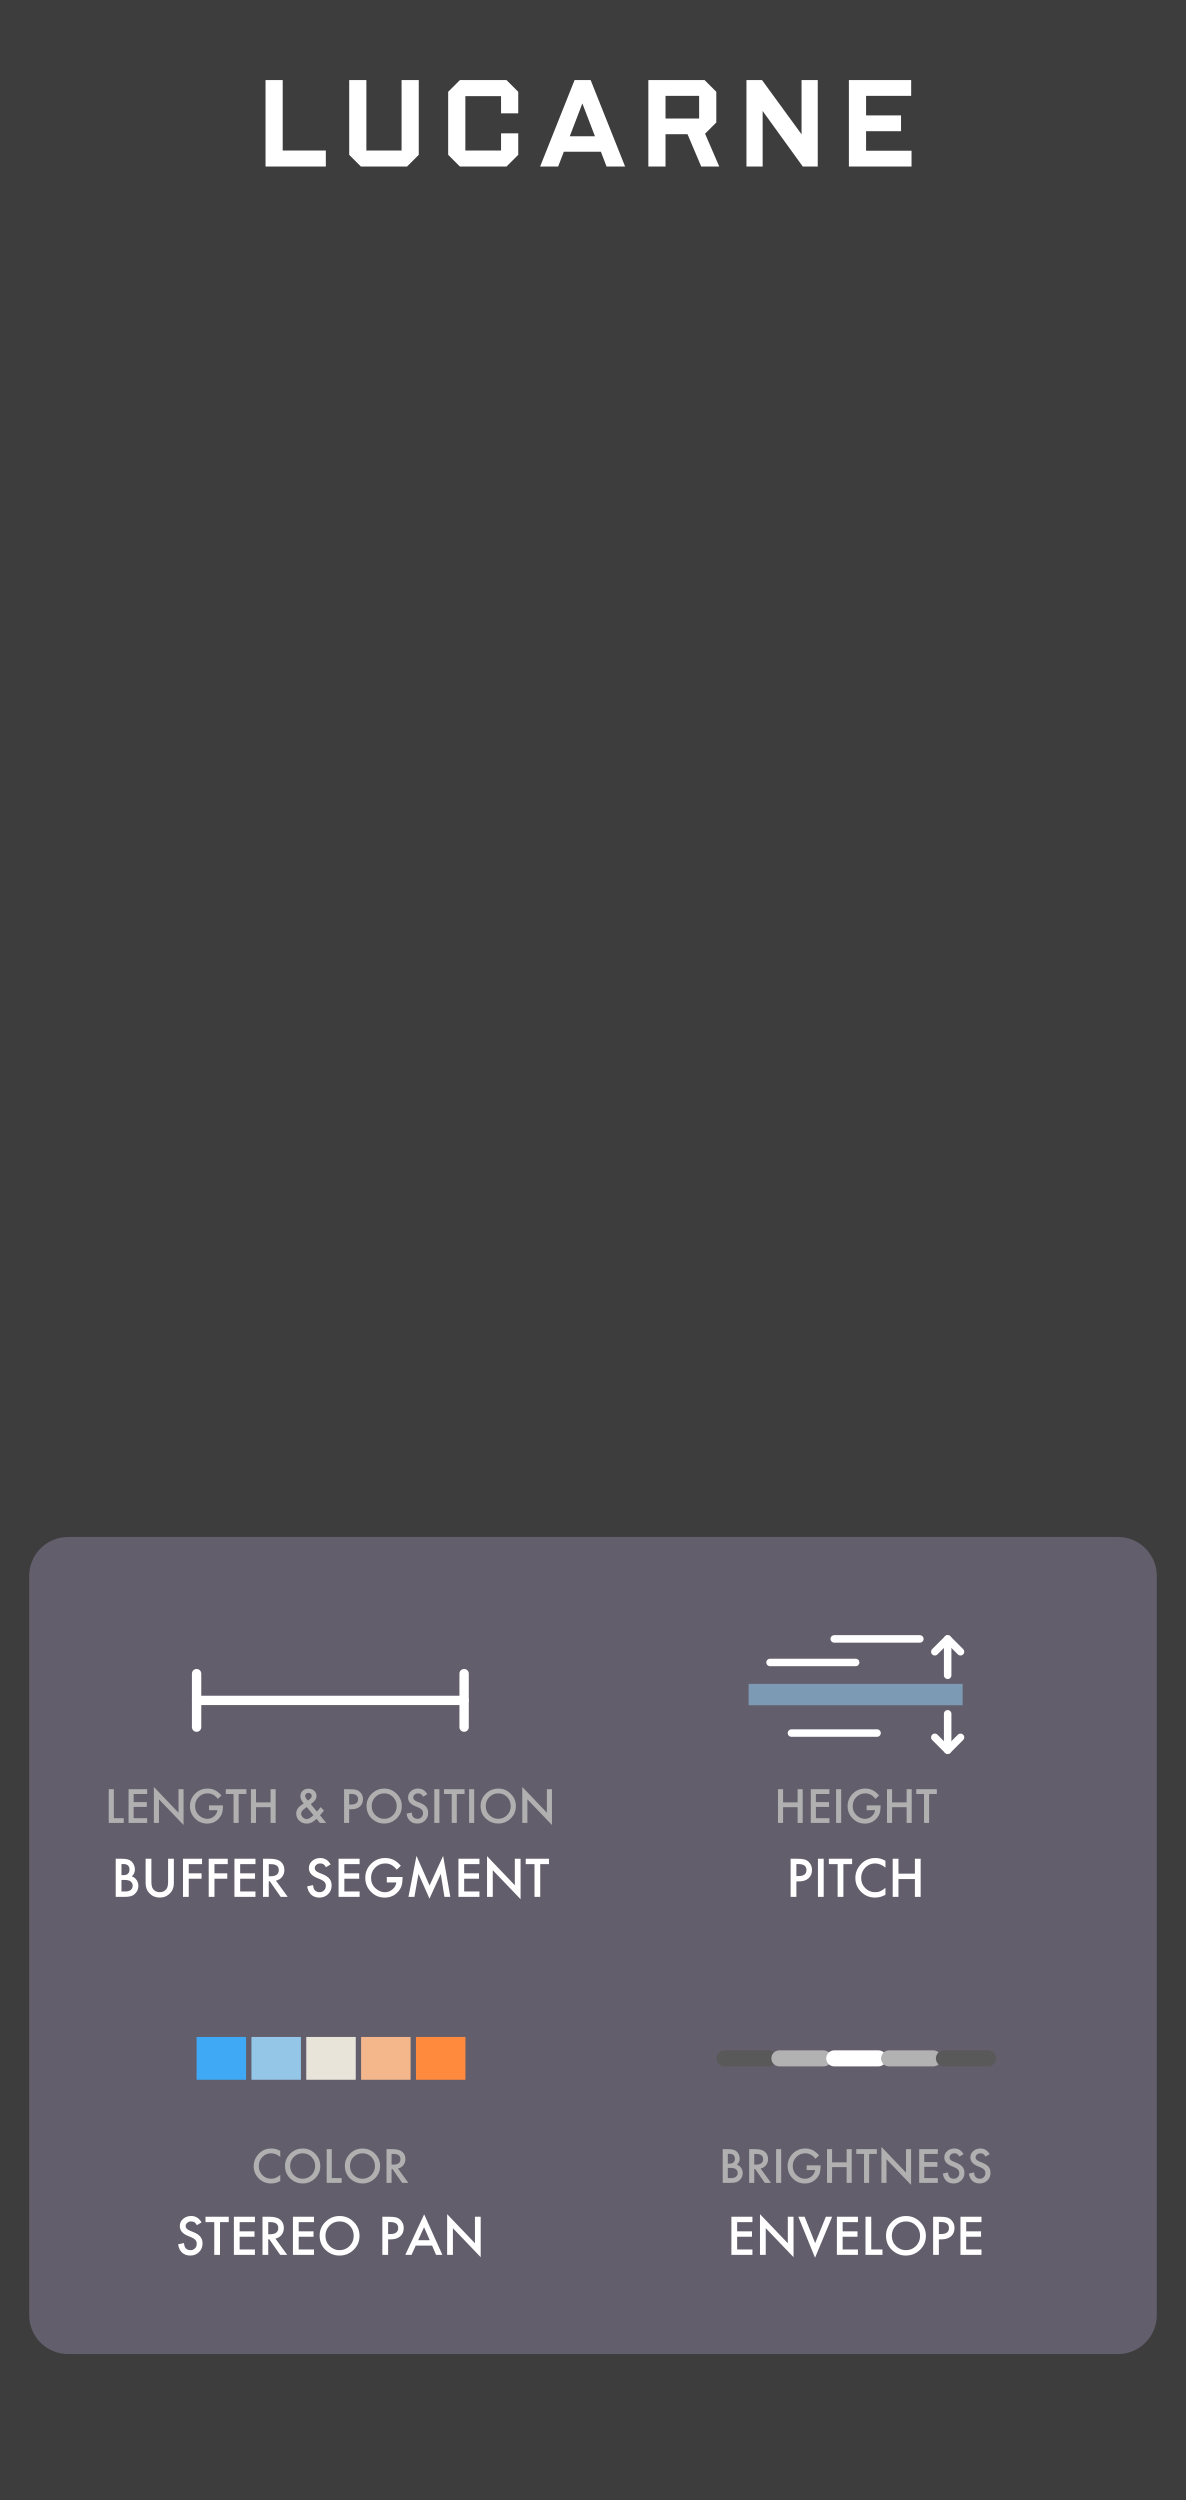
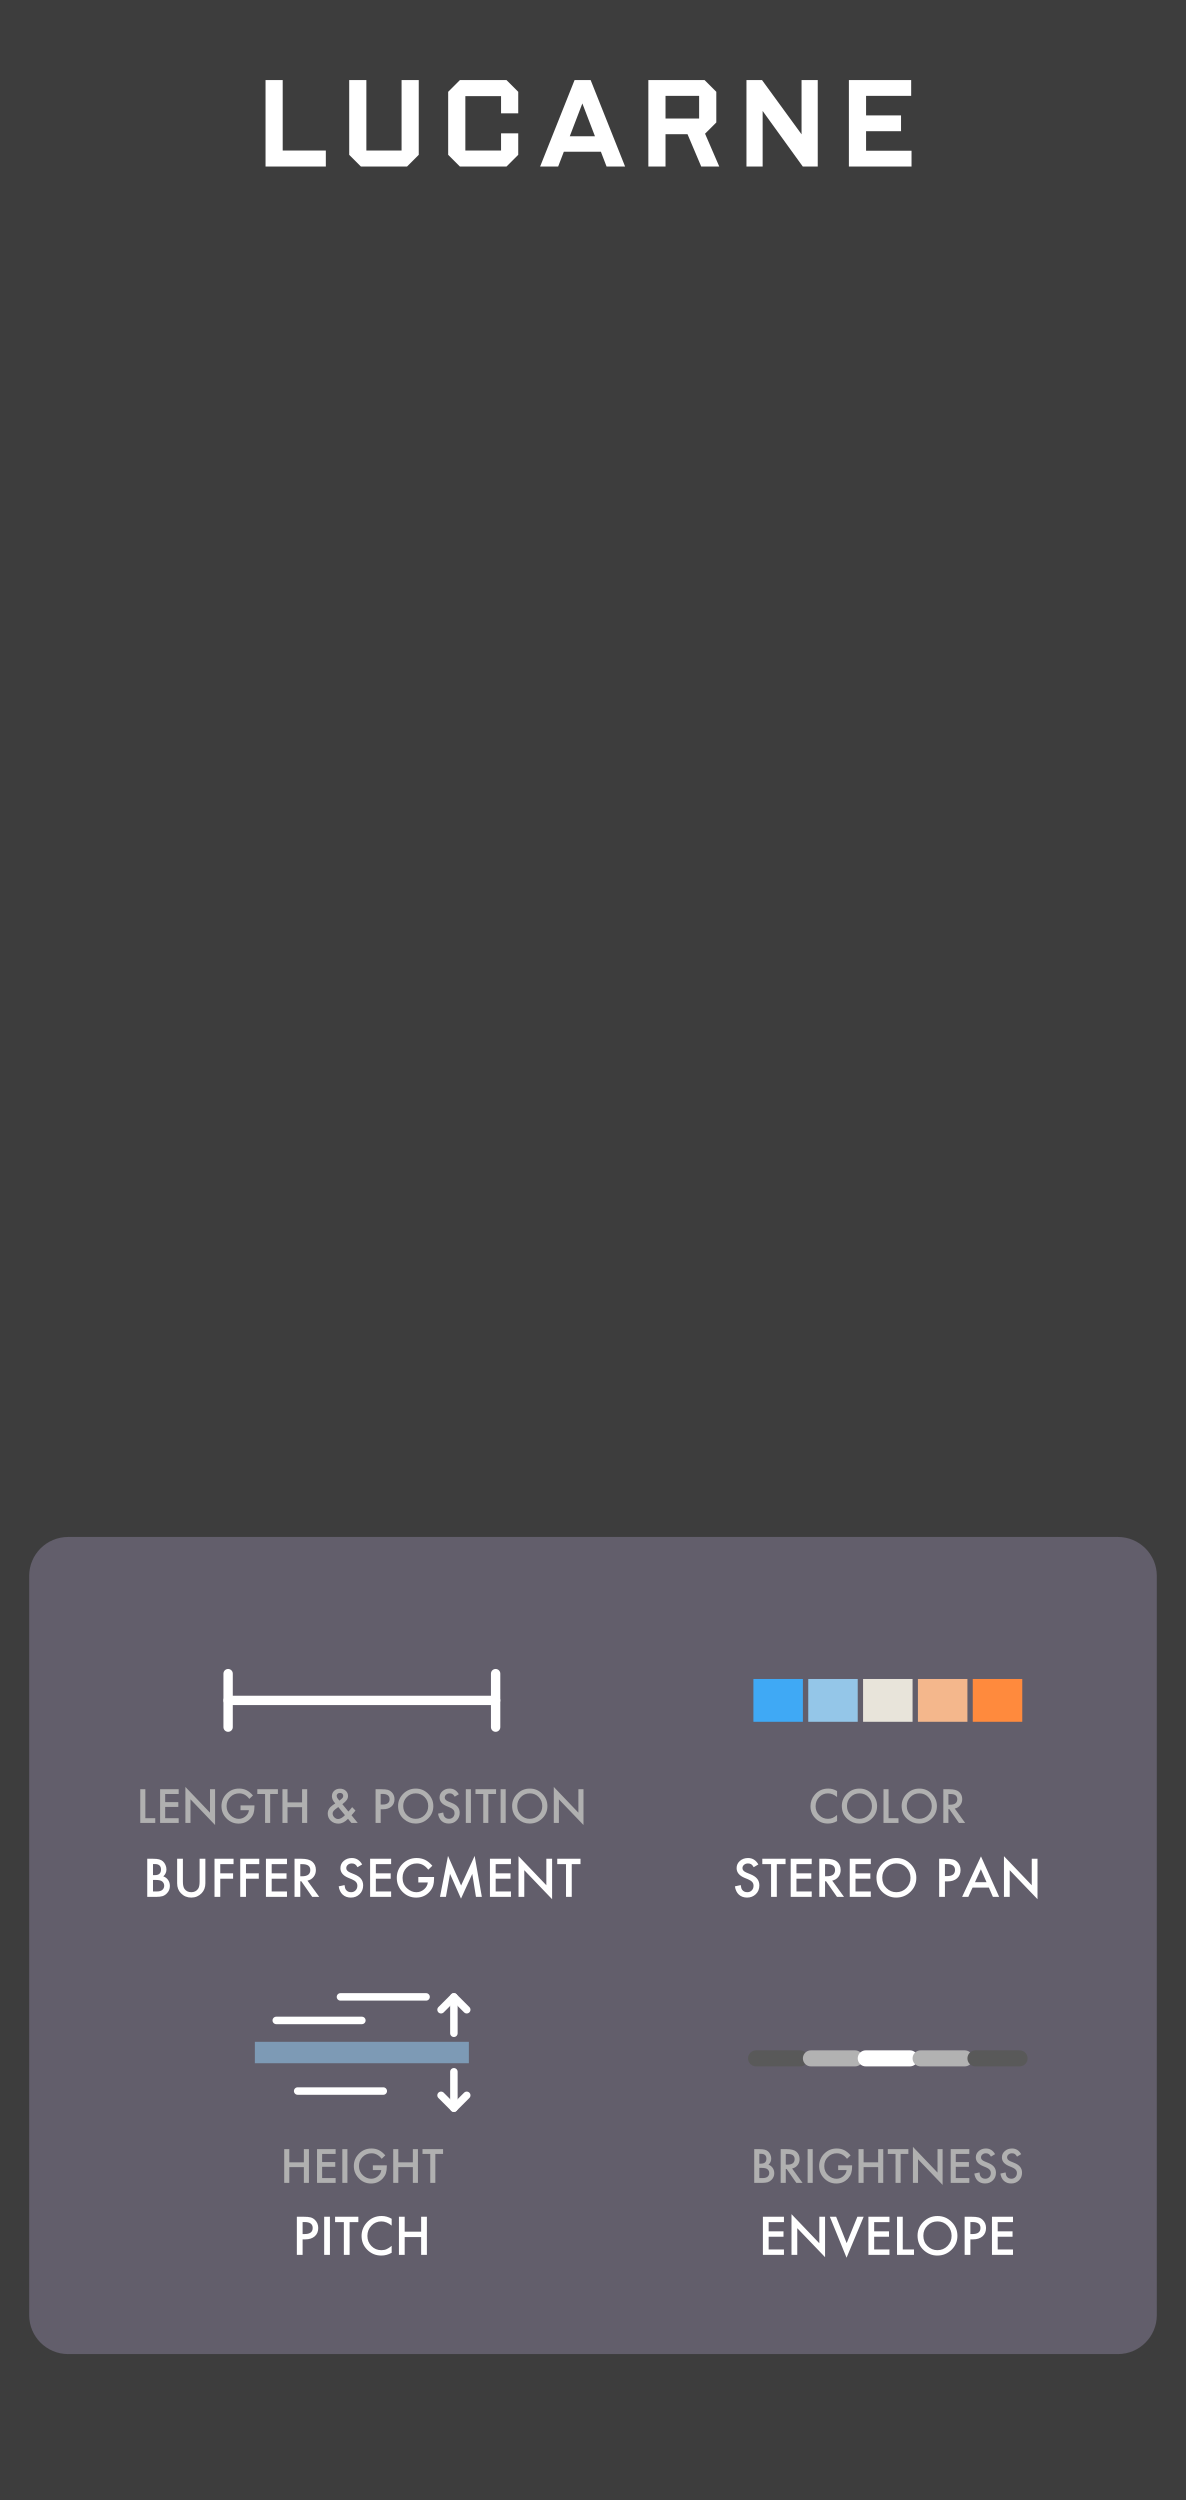
<svg xmlns="http://www.w3.org/2000/svg" version="1.1" width="60.96mm" height="128.5mm" viewBox="0 0 60.96 128.5">
  <g id="panel">
    <rect x="0" y="0" width="60.96" height="128.5" fill="#3d3d3d" />
    <rect class="zone" x="1.50" y="79.00" width="57.96" height="42.00" rx="2.00" fill="#9a8fb0" fill-opacity="0.4" />
    <path fill="#ffffff" d="M13.649 8.561H16.748V7.736H14.531V4.116H13.649Z M18.552 8.561H20.921L21.524 7.958V4.116H20.641V7.736H18.831V4.116H17.949V7.958Z M23.639 8.561H26.033L26.637 7.958V6.853H25.754V7.736H23.919V4.941H25.754V5.824H26.637V4.719L26.033 4.116H23.639L23.036 4.719V7.958Z M27.762 8.561H28.689L28.981 7.799H30.886L31.178 8.561H32.13L30.359 4.116H29.533ZM29.286 7.005 29.933 5.316 30.581 7.005Z M33.325 8.561H34.208V6.897H35.338L36.043 8.561H36.97L36.24 6.872L36.818 6.294V4.719L36.215 4.116H33.325ZM34.208 6.091V4.929H35.935V6.091Z M38.368 8.561H39.2V5.704L41.264 8.561H42.032V4.116H41.2V6.904L39.168 4.116H38.368Z M43.633 8.561H46.853V7.748H44.516V6.745H46.313V5.932H44.516V4.929H46.834V4.116H43.633Z" />
-     <path fill="#b0b0b0" d="M5.851 91.966V93.454H6.36V93.7H5.589V91.966Z M7.565 92.212H6.87V92.629H7.545V92.875H6.87V93.454H7.565V93.7H6.609V91.966H7.565Z M7.909 93.7V91.848L9.174 93.171V91.966H9.435V93.806L8.171 92.486V93.7Z M10.743 92.797H11.459V92.854Q11.459 93.05 11.413 93.2Q11.368 93.34 11.261 93.461Q11.02 93.733 10.647 93.733Q10.283 93.733 10.024 93.47Q9.764 93.206 9.764 92.836Q9.764 92.459 10.028 92.196Q10.292 91.932 10.671 91.932Q10.874 91.932 11.05 92.015Q11.219 92.099 11.382 92.285L11.195 92.464Q10.982 92.179 10.675 92.179Q10.4 92.179 10.214 92.369Q10.027 92.556 10.027 92.836Q10.027 93.126 10.235 93.314Q10.429 93.488 10.656 93.488Q10.849 93.488 11.003 93.357Q11.157 93.226 11.175 93.043H10.743Z M12.267 92.212V93.7H12.005V92.212H11.606V91.966H12.664V92.212Z M13.159 92.644H13.907V91.966H14.169V93.7H13.907V92.89H13.159V93.7H12.898V91.966H13.159Z M15.976 92.735 16.288 93.113 16.298 93.101Q16.349 93.046 16.394 92.994Q16.439 92.941 16.48 92.887L16.651 93.062Q16.62 93.107 16.568 93.167Q16.517 93.226 16.447 93.304L16.768 93.7H16.442L16.269 93.488Q16.031 93.734 15.774 93.734Q15.544 93.734 15.383 93.587Q15.226 93.438 15.226 93.22Q15.226 92.961 15.475 92.789L15.589 92.712Q15.591 92.711 15.596 92.706Q15.602 92.702 15.612 92.694Q15.44 92.511 15.44 92.333Q15.44 92.158 15.555 92.048Q15.672 91.938 15.856 91.938Q16.034 91.938 16.151 92.045Q16.268 92.151 16.268 92.314Q16.268 92.426 16.204 92.517Q16.141 92.608 15.976 92.735ZM15.768 92.882 15.754 92.893Q15.593 93.004 15.535 93.071Q15.477 93.138 15.477 93.214Q15.477 93.322 15.564 93.411Q15.654 93.498 15.761 93.498Q15.913 93.498 16.111 93.299ZM15.824 92.551 15.846 92.535Q15.901 92.494 15.937 92.463Q15.973 92.432 15.988 92.411Q16.022 92.369 16.022 92.309Q16.022 92.24 15.976 92.197Q15.93 92.155 15.852 92.155Q15.782 92.155 15.733 92.198Q15.685 92.24 15.685 92.305Q15.685 92.382 15.746 92.456L15.811 92.534Q15.814 92.54 15.824 92.551Z M17.947 92.996V93.7H17.685V91.966H17.982Q18.2 91.966 18.311 91.996Q18.423 92.027 18.508 92.111Q18.658 92.257 18.658 92.479Q18.658 92.717 18.498 92.857Q18.339 92.996 18.068 92.996ZM17.947 92.753H18.045Q18.405 92.753 18.405 92.476Q18.405 92.207 18.033 92.207H17.947Z M18.841 92.825Q18.841 92.459 19.109 92.196Q19.377 91.933 19.752 91.933Q20.122 91.933 20.387 92.198Q20.653 92.464 20.653 92.835Q20.653 93.209 20.386 93.47Q20.118 93.731 19.738 93.731Q19.402 93.731 19.135 93.499Q18.841 93.242 18.841 92.825ZM19.105 92.829Q19.105 93.116 19.298 93.301Q19.49 93.487 19.742 93.487Q20.014 93.487 20.202 93.298Q20.39 93.107 20.39 92.833Q20.39 92.556 20.204 92.368Q20.02 92.179 19.748 92.179Q19.478 92.179 19.291 92.368Q19.105 92.554 19.105 92.829Z M21.963 92.224 21.751 92.35Q21.691 92.247 21.637 92.215Q21.581 92.179 21.492 92.179Q21.383 92.179 21.312 92.241Q21.24 92.302 21.24 92.394Q21.24 92.521 21.428 92.598L21.601 92.669Q21.812 92.754 21.91 92.877Q22.008 93 22.008 93.179Q22.008 93.418 21.848 93.574Q21.688 93.731 21.45 93.731Q21.224 93.731 21.077 93.598Q20.932 93.464 20.896 93.222L21.161 93.163Q21.179 93.316 21.224 93.374Q21.305 93.487 21.46 93.487Q21.582 93.487 21.663 93.405Q21.744 93.323 21.744 93.197Q21.744 93.146 21.73 93.104Q21.716 93.062 21.686 93.027Q21.656 92.991 21.609 92.96Q21.562 92.93 21.497 92.902L21.33 92.832Q20.974 92.681 20.974 92.392Q20.974 92.196 21.123 92.065Q21.272 91.932 21.495 91.932Q21.795 91.932 21.963 92.224Z M22.585 91.966V93.7H22.323V91.966Z M23.48 92.212V93.7H23.219V92.212H22.82V91.966H23.878V92.212Z M24.373 91.966V93.7H24.111V91.966Z M24.703 92.825Q24.703 92.459 24.972 92.196Q25.239 91.933 25.614 91.933Q25.985 91.933 26.25 92.198Q26.516 92.464 26.516 92.835Q26.516 93.209 26.249 93.47Q25.98 93.731 25.601 93.731Q25.265 93.731 24.997 93.499Q24.703 93.242 24.703 92.825ZM24.967 92.829Q24.967 93.116 25.16 93.301Q25.352 93.487 25.604 93.487Q25.877 93.487 26.064 93.298Q26.252 93.107 26.252 92.833Q26.252 92.556 26.067 92.368Q25.882 92.179 25.611 92.179Q25.34 92.179 25.154 92.368Q24.967 92.554 24.967 92.829Z M26.845 93.7V91.848L28.109 93.171V91.966H28.371V93.806L27.107 92.486V93.7Z" />
-     <path fill="#b0b0b0" d="M40.25 92.644H40.998V91.966H41.259V93.7H40.998V92.89H40.25V93.7H39.988V91.966H40.25Z M42.632 92.212H41.937V92.629H42.612V92.875H41.937V93.454H42.632V93.7H41.675V91.966H42.632Z M43.237 91.966V93.7H42.975V91.966Z M44.545 92.797H45.262V92.854Q45.262 93.05 45.216 93.2Q45.171 93.34 45.064 93.461Q44.823 93.733 44.45 93.733Q44.086 93.733 43.827 93.47Q43.567 93.206 43.567 92.836Q43.567 92.459 43.831 92.196Q44.095 91.932 44.474 91.932Q44.677 91.932 44.853 92.015Q45.022 92.099 45.184 92.285L44.998 92.464Q44.785 92.179 44.478 92.179Q44.203 92.179 44.016 92.369Q43.83 92.556 43.83 92.836Q43.83 93.126 44.038 93.314Q44.232 93.488 44.459 93.488Q44.652 93.488 44.806 93.357Q44.96 93.226 44.978 93.043H44.545Z M45.853 92.644H46.601V91.966H46.862V93.7H46.601V92.89H45.853V93.7H45.591V91.966H45.853Z M47.756 92.212V93.7H47.495V92.212H47.096V91.966H48.154V92.212Z" />
-     <path fill="#ffffff" d="M5.948 97.5V95.54H6.242Q6.439 95.54 6.556 95.57Q6.674 95.601 6.755 95.673Q6.838 95.748 6.886 95.86Q6.935 95.973 6.935 96.088Q6.935 96.299 6.774 96.445Q6.93 96.498 7.021 96.632Q7.112 96.764 7.112 96.939Q7.112 97.169 6.949 97.327Q6.852 97.425 6.73 97.463Q6.597 97.5 6.396 97.5ZM6.244 96.382H6.336Q6.501 96.382 6.578 96.309Q6.655 96.236 6.655 96.093Q6.655 95.955 6.576 95.883Q6.497 95.812 6.348 95.812H6.244ZM6.244 97.222H6.426Q6.627 97.222 6.721 97.143Q6.82 97.058 6.82 96.927Q6.82 96.8 6.725 96.714Q6.632 96.629 6.393 96.629H6.244Z M7.781 95.54V96.721Q7.781 96.973 7.863 97.09Q7.987 97.259 8.21 97.259Q8.435 97.259 8.558 97.09Q8.64 96.977 8.64 96.721V95.54H8.936V96.802Q8.936 97.112 8.743 97.312Q8.526 97.536 8.21 97.536Q7.894 97.536 7.678 97.312Q7.485 97.112 7.485 96.802V95.54Z M10.385 95.818H9.702V96.289H10.361V96.567H9.702V97.5H9.406V95.54H10.385Z M11.706 95.818H11.023V96.289H11.682V96.567H11.023V97.5H10.728V95.54H11.706Z M13.131 95.818H12.345V96.289H13.108V96.567H12.345V97.222H13.131V97.5H12.049V95.54H13.131Z M14.183 96.665 14.79 97.5H14.428L13.868 96.698H13.815V97.5H13.519V95.54H13.866Q14.254 95.54 14.427 95.686Q14.617 95.848 14.617 96.115Q14.617 96.323 14.498 96.473Q14.379 96.623 14.183 96.665ZM13.815 96.44H13.909Q14.329 96.44 14.329 96.119Q14.329 95.818 13.92 95.818H13.815Z M16.995 95.832 16.755 95.974Q16.688 95.857 16.627 95.822Q16.564 95.781 16.463 95.781Q16.34 95.781 16.259 95.851Q16.178 95.919 16.178 96.024Q16.178 96.167 16.391 96.255L16.586 96.335Q16.825 96.431 16.936 96.57Q17.046 96.709 17.046 96.911Q17.046 97.181 16.866 97.358Q16.684 97.536 16.415 97.536Q16.16 97.536 15.994 97.384Q15.83 97.233 15.789 96.959L16.089 96.893Q16.109 97.066 16.16 97.132Q16.251 97.259 16.426 97.259Q16.565 97.259 16.656 97.166Q16.748 97.073 16.748 96.931Q16.748 96.874 16.732 96.827Q16.716 96.779 16.682 96.739Q16.649 96.699 16.595 96.664Q16.542 96.629 16.468 96.597L16.279 96.519Q15.877 96.349 15.877 96.021Q15.877 95.8 16.046 95.652Q16.214 95.502 16.466 95.502Q16.805 95.502 16.995 95.832Z M18.484 95.818H17.699V96.289H18.462V96.567H17.699V97.222H18.484V97.5H17.403V95.54H18.484Z M19.881 96.479H20.691V96.544Q20.691 96.765 20.639 96.935Q20.588 97.092 20.467 97.23Q20.194 97.537 19.773 97.537Q19.362 97.537 19.068 97.24Q18.775 96.941 18.775 96.524Q18.775 96.097 19.073 95.8Q19.372 95.502 19.8 95.502Q20.029 95.502 20.229 95.596Q20.419 95.69 20.603 95.9L20.392 96.102Q20.151 95.781 19.805 95.781Q19.494 95.781 19.283 95.996Q19.072 96.206 19.072 96.524Q19.072 96.851 19.307 97.063Q19.527 97.26 19.783 97.26Q20.001 97.26 20.175 97.113Q20.349 96.964 20.37 96.757H19.881Z M20.994 97.5 21.407 95.393 22.08 96.916 22.777 95.393 23.147 97.5H22.844L22.655 96.317L22.075 97.59L21.511 96.316L21.3 97.5Z M24.644 95.818H23.858V96.289H24.621V96.567H23.858V97.222H24.644V97.5H23.563V95.54H24.644Z M25.033 97.5V95.407L26.462 96.902V95.54H26.758V97.619L25.328 96.128V97.5Z M27.768 95.818V97.5H27.473V95.818H27.022V95.54H28.218V95.818Z" />
-     <path fill="#ffffff" d="M40.934 96.704V97.5H40.638V95.54H40.973Q41.219 95.54 41.345 95.574Q41.472 95.608 41.569 95.704Q41.737 95.869 41.737 96.12Q41.737 96.389 41.557 96.547Q41.377 96.704 41.071 96.704ZM40.934 96.43H41.044Q41.452 96.43 41.452 96.116Q41.452 95.813 41.032 95.813H40.934Z M42.338 95.54V97.5H42.042V95.54Z M43.35 95.818V97.5H43.054V95.818H42.603V95.54H43.799V95.818Z M45.512 95.645V95.996Q45.255 95.781 44.981 95.781Q44.679 95.781 44.472 95.998Q44.264 96.214 44.264 96.526Q44.264 96.835 44.472 97.047Q44.68 97.259 44.982 97.259Q45.138 97.259 45.248 97.208Q45.309 97.183 45.374 97.139Q45.439 97.096 45.512 97.035V97.392Q45.258 97.536 44.978 97.536Q44.558 97.536 44.261 97.242Q43.965 96.946 43.965 96.529Q43.965 96.154 44.213 95.861Q44.518 95.502 45.001 95.502Q45.265 95.502 45.512 95.645Z M46.181 96.307H47.026V95.54H47.322V97.5H47.026V96.585H46.181V97.5H45.885V95.54H46.181Z" />
-     <path fill="#b0b0b0" d="M14.406 110.559V110.869Q14.179 110.679 13.937 110.679Q13.669 110.679 13.486 110.871Q13.302 111.062 13.302 111.339Q13.302 111.612 13.486 111.799Q13.67 111.987 13.938 111.987Q14.076 111.987 14.172 111.942Q14.226 111.919 14.284 111.881Q14.342 111.843 14.406 111.789V112.105Q14.181 112.231 13.934 112.231Q13.563 112.231 13.3 111.972Q13.038 111.71 13.038 111.341Q13.038 111.01 13.257 110.75Q13.527 110.432 13.955 110.432Q14.188 110.432 14.406 110.559Z M14.65 111.325Q14.65 110.959 14.918 110.696Q15.185 110.433 15.56 110.433Q15.931 110.433 16.196 110.698Q16.462 110.964 16.462 111.335Q16.462 111.709 16.195 111.97Q15.927 112.231 15.547 112.231Q15.211 112.231 14.944 111.999Q14.65 111.742 14.65 111.325ZM14.914 111.329Q14.914 111.616 15.107 111.801Q15.299 111.987 15.55 111.987Q15.823 111.987 16.011 111.798Q16.198 111.607 16.198 111.333Q16.198 111.056 16.013 110.868Q15.829 110.679 15.557 110.679Q15.286 110.679 15.1 110.868Q14.914 111.054 14.914 111.329Z M17.053 110.466V111.954H17.563V112.2H16.791V110.466Z M17.725 111.325Q17.725 110.959 17.993 110.696Q18.26 110.433 18.635 110.433Q19.006 110.433 19.271 110.698Q19.537 110.964 19.537 111.335Q19.537 111.709 19.27 111.97Q19.001 112.231 18.622 112.231Q18.286 112.231 18.019 111.999Q17.725 111.742 17.725 111.325ZM17.988 111.329Q17.988 111.616 18.182 111.801Q18.374 111.987 18.625 111.987Q18.898 111.987 19.086 111.798Q19.273 111.607 19.273 111.333Q19.273 111.056 19.088 110.868Q18.904 110.679 18.632 110.679Q18.361 110.679 18.175 110.868Q17.988 111.054 17.988 111.329Z M20.454 111.461 20.99 112.2H20.67L20.175 111.49H20.128V112.2H19.866V110.466H20.173Q20.516 110.466 20.669 110.595Q20.838 110.739 20.838 110.975Q20.838 111.159 20.732 111.291Q20.627 111.424 20.454 111.461ZM20.128 111.262H20.211Q20.583 111.262 20.583 110.978Q20.583 110.712 20.221 110.712H20.128Z" />
-     <path fill="#b0b0b0" d="M37.147 112.2V110.466H37.408Q37.582 110.466 37.685 110.493Q37.79 110.52 37.862 110.584Q37.935 110.65 37.977 110.749Q38.021 110.849 38.021 110.951Q38.021 111.138 37.878 111.267Q38.017 111.314 38.096 111.432Q38.177 111.549 38.177 111.704Q38.177 111.907 38.033 112.047Q37.947 112.134 37.839 112.167Q37.721 112.2 37.544 112.2ZM37.409 111.211H37.491Q37.637 111.211 37.705 111.146Q37.773 111.081 37.773 110.956Q37.773 110.833 37.703 110.77Q37.634 110.706 37.501 110.706H37.409ZM37.409 111.954H37.571Q37.748 111.954 37.831 111.884Q37.919 111.809 37.919 111.694Q37.919 111.581 37.835 111.505Q37.753 111.43 37.542 111.43H37.409Z M39.095 111.461 39.632 112.2H39.311L38.816 111.49H38.769V112.2H38.507V110.466H38.814Q39.158 110.466 39.31 110.595Q39.479 110.739 39.479 110.975Q39.479 111.159 39.373 111.291Q39.268 111.424 39.095 111.461ZM38.769 111.262H38.852Q39.224 111.262 39.224 110.978Q39.224 110.712 38.862 110.712H38.769Z M40.154 110.466V112.2H39.892V110.466Z M41.462 111.297H42.179V111.354Q42.179 111.55 42.133 111.7Q42.088 111.84 41.981 111.961Q41.74 112.233 41.367 112.233Q41.003 112.233 40.743 111.97Q40.484 111.706 40.484 111.336Q40.484 110.959 40.748 110.696Q41.012 110.432 41.39 110.432Q41.594 110.432 41.77 110.515Q41.938 110.599 42.101 110.785L41.915 110.964Q41.701 110.679 41.395 110.679Q41.12 110.679 40.933 110.869Q40.747 111.056 40.747 111.336Q40.747 111.626 40.955 111.814Q41.149 111.988 41.376 111.988Q41.569 111.988 41.723 111.857Q41.877 111.726 41.895 111.543H41.462Z M42.769 111.144H43.517V110.466H43.779V112.2H43.517V111.39H42.769V112.2H42.508V110.466H42.769Z M44.673 110.712V112.2H44.411V110.712H44.013V110.466H45.07V110.712Z M45.304 112.2V110.348L46.569 111.671V110.466H46.83V112.306L45.566 110.986V112.2Z M48.203 110.712H47.507V111.129H48.182V111.375H47.507V111.954H48.203V112.2H47.246V110.466H48.203Z M49.527 110.724 49.314 110.85Q49.255 110.747 49.201 110.715Q49.145 110.679 49.056 110.679Q48.947 110.679 48.875 110.741Q48.803 110.802 48.803 110.894Q48.803 111.021 48.992 111.098L49.165 111.169Q49.376 111.254 49.474 111.377Q49.572 111.5 49.572 111.679Q49.572 111.918 49.412 112.074Q49.252 112.231 49.013 112.231Q48.788 112.231 48.641 112.098Q48.496 111.964 48.46 111.722L48.725 111.663Q48.743 111.816 48.788 111.874Q48.869 111.987 49.024 111.987Q49.146 111.987 49.227 111.905Q49.308 111.823 49.308 111.697Q49.308 111.646 49.294 111.604Q49.28 111.562 49.25 111.527Q49.22 111.491 49.173 111.46Q49.126 111.43 49.061 111.402L48.893 111.332Q48.537 111.181 48.537 110.892Q48.537 110.696 48.687 110.565Q48.836 110.432 49.058 110.432Q49.358 110.432 49.527 110.724Z M50.868 110.724 50.655 110.85Q50.596 110.747 50.542 110.715Q50.486 110.679 50.397 110.679Q50.288 110.679 50.216 110.741Q50.144 110.802 50.144 110.894Q50.144 111.021 50.333 111.098L50.506 111.169Q50.717 111.254 50.815 111.377Q50.913 111.5 50.913 111.679Q50.913 111.918 50.753 112.074Q50.592 112.231 50.354 112.231Q50.129 112.231 49.982 112.098Q49.837 111.964 49.801 111.722L50.066 111.663Q50.084 111.816 50.129 111.874Q50.21 111.987 50.365 111.987Q50.487 111.987 50.568 111.905Q50.649 111.823 50.649 111.697Q50.649 111.646 50.635 111.604Q50.621 111.562 50.591 111.527Q50.561 111.491 50.514 111.46Q50.467 111.43 50.402 111.402L50.234 111.332Q49.878 111.181 49.878 110.892Q49.878 110.696 50.028 110.565Q50.177 110.432 50.399 110.432Q50.699 110.432 50.868 110.724Z" />
-     <path fill="#ffffff" d="M10.36 114.232 10.12 114.374Q10.053 114.257 9.992 114.222Q9.928 114.181 9.828 114.181Q9.705 114.181 9.624 114.251Q9.542 114.319 9.542 114.424Q9.542 114.567 9.756 114.655L9.951 114.735Q10.19 114.831 10.3 114.97Q10.411 115.109 10.411 115.311Q10.411 115.581 10.231 115.758Q10.049 115.936 9.78 115.936Q9.525 115.936 9.358 115.784Q9.195 115.633 9.154 115.359L9.454 115.293Q9.474 115.466 9.525 115.532Q9.616 115.659 9.791 115.659Q9.93 115.659 10.021 115.566Q10.112 115.473 10.112 115.331Q10.112 115.274 10.097 115.227Q10.081 115.179 10.047 115.139Q10.013 115.099 9.96 115.064Q9.907 115.029 9.833 114.997L9.644 114.919Q9.242 114.749 9.242 114.421Q9.242 114.2 9.41 114.052Q9.579 113.902 9.831 113.902Q10.17 113.902 10.36 114.232Z M11.308 114.218V115.9H11.013V114.218H10.562V113.94H11.758V114.218Z M13.103 114.218H12.318V114.689H13.081V114.967H12.318V115.622H13.103V115.9H12.022V113.94H13.103Z M14.156 115.065 14.763 115.9H14.401L13.841 115.098H13.788V115.9H13.492V113.94H13.839Q14.227 113.94 14.4 114.086Q14.59 114.248 14.59 114.515Q14.59 114.723 14.471 114.873Q14.351 115.023 14.156 115.065ZM13.788 114.84H13.882Q14.302 114.84 14.302 114.519Q14.302 114.218 13.893 114.218H13.788Z M16.139 114.218H15.353V114.689H16.116V114.967H15.353V115.622H16.139V115.9H15.057V113.94H16.139Z M16.43 114.911Q16.43 114.497 16.733 114.2Q17.035 113.903 17.459 113.903Q17.878 113.903 18.178 114.203Q18.479 114.502 18.479 114.922Q18.479 115.345 18.177 115.64Q17.873 115.936 17.444 115.936Q17.064 115.936 16.762 115.673Q16.43 115.382 16.43 114.911ZM16.728 114.915Q16.728 115.24 16.946 115.449Q17.163 115.659 17.448 115.659Q17.756 115.659 17.968 115.446Q18.18 115.23 18.18 114.92Q18.18 114.606 17.971 114.394Q17.763 114.181 17.455 114.181Q17.149 114.181 16.939 114.394Q16.728 114.605 16.728 114.915Z M19.949 115.104V115.9H19.653V113.94H19.988Q20.234 113.94 20.36 113.974Q20.487 114.008 20.584 114.104Q20.752 114.269 20.752 114.52Q20.752 114.789 20.572 114.947Q20.392 115.104 20.086 115.104ZM19.949 114.83H20.059Q20.467 114.83 20.467 114.516Q20.467 114.213 20.047 114.213H19.949Z M22.209 115.424H21.369L21.151 115.9H20.832L21.802 113.817L22.738 115.9H22.414ZM22.088 115.146 21.797 114.479 21.493 115.146Z M22.983 115.9V113.807L24.412 115.302V113.94H24.708V116.019L23.279 114.528V115.9Z" />
-     <path fill="#ffffff" d="M38.675 114.218H37.889V114.689H38.652V114.967H37.889V115.622H38.675V115.9H37.593V113.94H38.675Z M39.063 115.9V113.807L40.493 115.302V113.94H40.788V116.019L39.359 114.528V115.9Z M41.357 113.94 41.899 115.298 42.449 113.94H42.773L41.893 116.047L41.033 113.94Z M44.098 114.218H43.312V114.689H44.075V114.967H43.312V115.622H44.098V115.9H43.016V113.94H44.098Z M44.782 113.94V115.622H45.359V115.9H44.487V113.94Z M45.542 114.911Q45.542 114.497 45.845 114.2Q46.147 113.903 46.571 113.903Q46.99 113.903 47.29 114.203Q47.591 114.502 47.591 114.922Q47.591 115.345 47.288 115.64Q46.985 115.936 46.556 115.936Q46.176 115.936 45.874 115.673Q45.542 115.382 45.542 114.911ZM45.84 114.915Q45.84 115.24 46.058 115.449Q46.275 115.659 46.56 115.659Q46.868 115.659 47.08 115.446Q47.292 115.23 47.292 114.92Q47.292 114.606 47.083 114.394Q46.875 114.181 46.567 114.181Q46.261 114.181 46.051 114.394Q45.84 114.605 45.84 114.915Z M48.258 115.104V115.9H47.963V113.94H48.298Q48.544 113.94 48.67 113.974Q48.797 114.008 48.893 114.104Q49.062 114.269 49.062 114.52Q49.062 114.789 48.882 114.947Q48.701 115.104 48.395 115.104ZM48.258 114.83H48.369Q48.776 114.83 48.776 114.516Q48.776 114.213 48.356 114.213H48.258Z M50.448 114.218H49.662V114.689H50.425V114.967H49.662V115.622H50.448V115.9H49.367V113.94H50.448Z" />
+     <path fill="#b0b0b0" d="M7.471 91.966V93.454H7.98V93.7H7.209V91.966Z M9.185 92.212H8.49V92.629H9.165V92.875H8.49V93.454H9.185V93.7H8.229V91.966H9.185Z M9.529 93.7V91.848L10.794 93.171V91.966H11.055V93.806L9.791 92.486V93.7Z M12.363 92.797H13.079V92.854Q13.079 93.05 13.033 93.2Q12.988 93.34 12.881 93.461Q12.64 93.733 12.267 93.733Q11.903 93.733 11.644 93.47Q11.384 93.206 11.384 92.836Q11.384 92.459 11.648 92.196Q11.912 91.932 12.291 91.932Q12.494 91.932 12.67 92.015Q12.839 92.099 13.002 92.285L12.815 92.464Q12.602 92.179 12.295 92.179Q12.02 92.179 11.834 92.369Q11.647 92.556 11.647 92.836Q11.647 93.126 11.855 93.314Q12.049 93.488 12.276 93.488Q12.469 93.488 12.623 93.357Q12.777 93.226 12.795 93.043H12.363Z M13.887 92.212V93.7H13.625V92.212H13.226V91.966H14.284V92.212Z M14.779 92.644H15.527V91.966H15.789V93.7H15.527V92.89H14.779V93.7H14.518V91.966H14.779Z M17.596 92.735 17.908 93.113 17.918 93.101Q17.969 93.046 18.014 92.994Q18.059 92.941 18.1 92.887L18.271 93.062Q18.24 93.107 18.188 93.167Q18.137 93.226 18.067 93.304L18.388 93.7H18.062L17.889 93.488Q17.651 93.734 17.394 93.734Q17.164 93.734 17.003 93.587Q16.846 93.438 16.846 93.22Q16.846 92.961 17.095 92.789L17.209 92.712Q17.211 92.711 17.216 92.706Q17.222 92.702 17.232 92.694Q17.06 92.511 17.06 92.333Q17.06 92.158 17.175 92.048Q17.292 91.938 17.476 91.938Q17.654 91.938 17.771 92.045Q17.888 92.151 17.888 92.314Q17.888 92.426 17.824 92.517Q17.761 92.608 17.596 92.735ZM17.388 92.882 17.374 92.893Q17.213 93.004 17.155 93.071Q17.097 93.138 17.097 93.214Q17.097 93.322 17.184 93.411Q17.274 93.498 17.381 93.498Q17.533 93.498 17.731 93.299ZM17.444 92.551 17.466 92.535Q17.521 92.494 17.557 92.463Q17.593 92.432 17.608 92.411Q17.642 92.369 17.642 92.309Q17.642 92.24 17.596 92.197Q17.55 92.155 17.472 92.155Q17.402 92.155 17.353 92.198Q17.305 92.24 17.305 92.305Q17.305 92.382 17.366 92.456L17.431 92.534Q17.434 92.54 17.444 92.551Z M19.567 92.996V93.7H19.305V91.966H19.602Q19.82 91.966 19.931 91.996Q20.043 92.027 20.128 92.111Q20.278 92.257 20.278 92.479Q20.278 92.717 20.118 92.857Q19.959 92.996 19.688 92.996ZM19.567 92.753H19.665Q20.025 92.753 20.025 92.476Q20.025 92.207 19.653 92.207H19.567Z M20.461 92.825Q20.461 92.459 20.729 92.196Q20.997 91.933 21.372 91.933Q21.742 91.933 22.007 92.198Q22.273 92.464 22.273 92.835Q22.273 93.209 22.006 93.47Q21.738 93.731 21.358 93.731Q21.022 93.731 20.755 93.499Q20.461 93.242 20.461 92.825ZM20.725 92.829Q20.725 93.116 20.918 93.301Q21.11 93.487 21.362 93.487Q21.634 93.487 21.822 93.298Q22.01 93.107 22.01 92.833Q22.01 92.556 21.824 92.368Q21.64 92.179 21.368 92.179Q21.098 92.179 20.911 92.368Q20.725 92.554 20.725 92.829Z M23.583 92.224 23.371 92.35Q23.311 92.247 23.257 92.215Q23.201 92.179 23.112 92.179Q23.003 92.179 22.932 92.241Q22.86 92.302 22.86 92.394Q22.86 92.521 23.048 92.598L23.221 92.669Q23.432 92.754 23.53 92.877Q23.628 93 23.628 93.179Q23.628 93.418 23.468 93.574Q23.308 93.731 23.07 93.731Q22.844 93.731 22.697 93.598Q22.552 93.464 22.516 93.222L22.781 93.163Q22.799 93.316 22.844 93.374Q22.925 93.487 23.08 93.487Q23.202 93.487 23.283 93.405Q23.364 93.323 23.364 93.197Q23.364 93.146 23.35 93.104Q23.336 93.062 23.306 93.027Q23.276 92.991 23.229 92.96Q23.182 92.93 23.117 92.902L22.95 92.832Q22.594 92.681 22.594 92.392Q22.594 92.196 22.743 92.065Q22.892 91.932 23.115 91.932Q23.415 91.932 23.583 92.224Z M24.205 91.966V93.7H23.943V91.966Z M25.1 92.212V93.7H24.839V92.212H24.44V91.966H25.498V92.212Z M25.993 91.966V93.7H25.731V91.966Z M26.323 92.825Q26.323 92.459 26.592 92.196Q26.859 91.933 27.234 91.933Q27.605 91.933 27.87 92.198Q28.136 92.464 28.136 92.835Q28.136 93.209 27.869 93.47Q27.6 93.731 27.221 93.731Q26.885 93.731 26.617 93.499Q26.323 93.242 26.323 92.825ZM26.587 92.829Q26.587 93.116 26.78 93.301Q26.972 93.487 27.224 93.487Q27.497 93.487 27.684 93.298Q27.872 93.107 27.872 92.833Q27.872 92.556 27.687 92.368Q27.502 92.179 27.231 92.179Q26.96 92.179 26.774 92.368Q26.587 92.554 26.587 92.829Z M28.465 93.7V91.848L29.729 93.171V91.966H29.991V93.806L28.727 92.486V93.7Z" />
+     <path fill="#b0b0b0" d="M43.026 92.059V92.369Q42.799 92.179 42.557 92.179Q42.289 92.179 42.106 92.371Q41.922 92.562 41.922 92.839Q41.922 93.112 42.106 93.299Q42.29 93.487 42.558 93.487Q42.696 93.487 42.792 93.442Q42.846 93.419 42.904 93.381Q42.962 93.343 43.026 93.289V93.605Q42.801 93.731 42.554 93.731Q42.183 93.731 41.92 93.472Q41.658 93.21 41.658 92.841Q41.658 92.51 41.877 92.25Q42.147 91.932 42.575 91.932Q42.808 91.932 43.026 92.059Z M43.27 92.825Q43.27 92.459 43.538 92.196Q43.805 91.933 44.18 91.933Q44.551 91.933 44.816 92.198Q45.082 92.464 45.082 92.835Q45.082 93.209 44.815 93.47Q44.547 93.731 44.167 93.731Q43.831 93.731 43.564 93.499Q43.27 93.242 43.27 92.825ZM43.534 92.829Q43.534 93.116 43.727 93.301Q43.919 93.487 44.17 93.487Q44.443 93.487 44.631 93.298Q44.818 93.107 44.818 92.833Q44.818 92.556 44.633 92.368Q44.449 92.179 44.177 92.179Q43.906 92.179 43.72 92.368Q43.534 92.554 43.534 92.829Z M45.673 91.966V93.454H46.183V93.7H45.411V91.966Z M46.345 92.825Q46.345 92.459 46.613 92.196Q46.88 91.933 47.255 91.933Q47.626 91.933 47.891 92.198Q48.157 92.464 48.157 92.835Q48.157 93.209 47.89 93.47Q47.621 93.731 47.242 93.731Q46.906 93.731 46.639 93.499Q46.345 93.242 46.345 92.825ZM46.608 92.829Q46.608 93.116 46.802 93.301Q46.994 93.487 47.245 93.487Q47.518 93.487 47.706 93.298Q47.893 93.107 47.893 92.833Q47.893 92.556 47.708 92.368Q47.524 92.179 47.252 92.179Q46.981 92.179 46.795 92.368Q46.608 92.554 46.608 92.829Z M49.074 92.961 49.61 93.7H49.29L48.795 92.99H48.748V93.7H48.486V91.966H48.793Q49.136 91.966 49.289 92.095Q49.458 92.239 49.458 92.475Q49.458 92.659 49.352 92.791Q49.247 92.924 49.074 92.961ZM48.748 92.762H48.831Q49.203 92.762 49.203 92.478Q49.203 92.212 48.841 92.212H48.748Z" />
+     <path fill="#ffffff" d="M7.568 97.5V95.54H7.862Q8.059 95.54 8.176 95.57Q8.294 95.601 8.375 95.673Q8.458 95.748 8.506 95.86Q8.555 95.973 8.555 96.088Q8.555 96.299 8.394 96.445Q8.55 96.498 8.641 96.632Q8.732 96.764 8.732 96.939Q8.732 97.169 8.569 97.327Q8.472 97.425 8.35 97.463Q8.217 97.5 8.016 97.5ZM7.864 96.382H7.956Q8.121 96.382 8.198 96.309Q8.275 96.236 8.275 96.093Q8.275 95.955 8.196 95.883Q8.117 95.812 7.968 95.812H7.864ZM7.864 97.222H8.046Q8.247 97.222 8.341 97.143Q8.44 97.058 8.44 96.927Q8.44 96.8 8.345 96.714Q8.252 96.629 8.013 96.629H7.864Z M9.401 95.54V96.721Q9.401 96.973 9.483 97.09Q9.607 97.259 9.83 97.259Q10.055 97.259 10.178 97.09Q10.26 96.977 10.26 96.721V95.54H10.556V96.802Q10.556 97.112 10.363 97.312Q10.146 97.536 9.83 97.536Q9.514 97.536 9.298 97.312Q9.105 97.112 9.105 96.802V95.54Z M12.005 95.818H11.322V96.289H11.981V96.567H11.322V97.5H11.026V95.54H12.005Z M13.326 95.818H12.643V96.289H13.302V96.567H12.643V97.5H12.348V95.54H13.326Z M14.751 95.818H13.965V96.289H14.728V96.567H13.965V97.222H14.751V97.5H13.669V95.54H14.751Z M15.803 96.665 16.41 97.5H16.048L15.488 96.698H15.435V97.5H15.139V95.54H15.486Q15.874 95.54 16.047 95.686Q16.237 95.848 16.237 96.115Q16.237 96.323 16.118 96.473Q15.999 96.623 15.803 96.665ZM15.435 96.44H15.529Q15.949 96.44 15.949 96.119Q15.949 95.818 15.54 95.818H15.435Z M18.615 95.832 18.375 95.974Q18.308 95.857 18.247 95.822Q18.184 95.781 18.083 95.781Q17.96 95.781 17.879 95.851Q17.798 95.919 17.798 96.024Q17.798 96.167 18.011 96.255L18.206 96.335Q18.445 96.431 18.556 96.57Q18.666 96.709 18.666 96.911Q18.666 97.181 18.486 97.358Q18.304 97.536 18.035 97.536Q17.78 97.536 17.614 97.384Q17.45 97.233 17.409 96.959L17.709 96.893Q17.729 97.066 17.78 97.132Q17.871 97.259 18.046 97.259Q18.185 97.259 18.276 97.166Q18.368 97.073 18.368 96.931Q18.368 96.874 18.352 96.827Q18.336 96.779 18.302 96.739Q18.269 96.699 18.215 96.664Q18.162 96.629 18.088 96.597L17.899 96.519Q17.497 96.349 17.497 96.021Q17.497 95.8 17.666 95.652Q17.834 95.502 18.086 95.502Q18.425 95.502 18.615 95.832Z M20.104 95.818H19.319V96.289H20.082V96.567H19.319V97.222H20.104V97.5H19.023V95.54H20.104Z M21.501 96.479H22.311V96.544Q22.311 96.765 22.259 96.935Q22.208 97.092 22.087 97.23Q21.814 97.537 21.393 97.537Q20.982 97.537 20.688 97.24Q20.395 96.941 20.395 96.524Q20.395 96.097 20.693 95.8Q20.992 95.502 21.42 95.502Q21.649 95.502 21.849 95.596Q22.039 95.69 22.223 95.9L22.013 96.102Q21.771 95.781 21.425 95.781Q21.114 95.781 20.903 95.996Q20.692 96.206 20.692 96.524Q20.692 96.851 20.927 97.063Q21.147 97.26 21.403 97.26Q21.621 97.26 21.795 97.113Q21.969 96.964 21.99 96.757H21.501Z M22.614 97.5 23.027 95.393 23.7 96.916 24.397 95.393 24.767 97.5H24.464L24.275 96.317L23.695 97.59L23.131 96.316L22.92 97.5Z M26.264 95.818H25.478V96.289H26.241V96.567H25.478V97.222H26.264V97.5H25.183V95.54H26.264Z M26.653 97.5V95.407L28.082 96.902V95.54H28.378V97.619L26.948 96.128V97.5Z M29.388 95.818V97.5H29.093V95.818H28.642V95.54H29.838V95.818Z" />
+     <path fill="#ffffff" d="M38.98 95.832 38.74 95.974Q38.673 95.857 38.612 95.822Q38.548 95.781 38.448 95.781Q38.325 95.781 38.244 95.851Q38.162 95.919 38.162 96.024Q38.162 96.167 38.376 96.255L38.571 96.335Q38.81 96.431 38.92 96.57Q39.031 96.709 39.031 96.911Q39.031 97.181 38.851 97.358Q38.669 97.536 38.4 97.536Q38.145 97.536 37.978 97.384Q37.815 97.233 37.774 96.959L38.074 96.893Q38.094 97.066 38.145 97.132Q38.236 97.259 38.411 97.259Q38.55 97.259 38.641 97.166Q38.732 97.073 38.732 96.931Q38.732 96.874 38.717 96.827Q38.701 96.779 38.667 96.739Q38.633 96.699 38.58 96.664Q38.527 96.629 38.453 96.597L38.264 96.519Q37.862 96.349 37.862 96.021Q37.862 95.8 38.03 95.652Q38.199 95.502 38.451 95.502Q38.79 95.502 38.98 95.832Z M39.928 95.818V97.5H39.633V95.818H39.182V95.54H40.378V95.818Z M41.723 95.818H40.938V96.289H41.701V96.567H40.938V97.222H41.723V97.5H40.642V95.54H41.723Z M42.776 96.665 43.383 97.5H43.021L42.461 96.698H42.408V97.5H42.112V95.54H42.459Q42.847 95.54 43.02 95.686Q43.21 95.848 43.21 96.115Q43.21 96.323 43.091 96.473Q42.971 96.623 42.776 96.665ZM42.408 96.44H42.502Q42.922 96.44 42.922 96.119Q42.922 95.818 42.513 95.818H42.408Z M44.759 95.818H43.973V96.289H44.736V96.567H43.973V97.222H44.759V97.5H43.677V95.54H44.759Z M45.05 96.511Q45.05 96.097 45.353 95.8Q45.655 95.503 46.079 95.503Q46.498 95.503 46.798 95.803Q47.099 96.102 47.099 96.522Q47.099 96.945 46.797 97.24Q46.493 97.536 46.064 97.536Q45.684 97.536 45.382 97.273Q45.05 96.982 45.05 96.511ZM45.348 96.515Q45.348 96.84 45.566 97.049Q45.783 97.259 46.068 97.259Q46.376 97.259 46.588 97.046Q46.8 96.83 46.8 96.52Q46.8 96.206 46.591 95.994Q46.383 95.781 46.075 95.781Q45.769 95.781 45.559 95.994Q45.348 96.205 45.348 96.515Z M48.569 96.704V97.5H48.273V95.54H48.608Q48.854 95.54 48.98 95.574Q49.107 95.608 49.204 95.704Q49.372 95.869 49.372 96.12Q49.372 96.389 49.192 96.547Q49.012 96.704 48.706 96.704ZM48.569 96.43H48.679Q49.087 96.43 49.087 96.116Q49.087 95.813 48.667 95.813H48.569Z M50.829 97.024H49.989L49.771 97.5H49.452L50.422 95.417L51.358 97.5H51.034ZM50.708 96.746 50.417 96.079 50.113 96.746Z M51.603 97.5V95.407L53.032 96.902V95.54H53.328V97.619L51.899 96.128V97.5Z" />
+     <path fill="#b0b0b0" d="M14.87 111.144H15.618V110.466H15.879V112.2H15.618V111.39H14.87V112.2H14.608V110.466H14.87Z M17.252 110.712H16.557V111.129H17.232V111.375H16.557V111.954H17.252V112.2H16.295V110.466H17.252Z M17.857 110.466V112.2H17.595V110.466Z M19.165 111.297H19.882V111.354Q19.882 111.55 19.836 111.7Q19.791 111.84 19.684 111.961Q19.443 112.233 19.07 112.233Q18.706 112.233 18.447 111.97Q18.187 111.706 18.187 111.336Q18.187 110.959 18.451 110.696Q18.715 110.432 19.094 110.432Q19.297 110.432 19.473 110.515Q19.642 110.599 19.804 110.785L19.618 110.964Q19.405 110.679 19.098 110.679Q18.823 110.679 18.636 110.869Q18.45 111.056 18.45 111.336Q18.45 111.626 18.658 111.814Q18.852 111.988 19.079 111.988Q19.272 111.988 19.426 111.857Q19.58 111.726 19.598 111.543H19.165Z M20.473 111.144H21.221V110.466H21.482V112.2H21.221V111.39H20.473V112.2H20.211V110.466H20.473Z M22.376 110.712V112.2H22.115V110.712H21.716V110.466H22.774V110.712Z" />
+     <path fill="#b0b0b0" d="M38.767 112.2V110.466H39.028Q39.202 110.466 39.305 110.493Q39.41 110.52 39.482 110.584Q39.555 110.65 39.597 110.749Q39.641 110.849 39.641 110.951Q39.641 111.138 39.498 111.267Q39.637 111.314 39.716 111.432Q39.797 111.549 39.797 111.704Q39.797 111.907 39.653 112.047Q39.567 112.134 39.459 112.167Q39.341 112.2 39.164 112.2ZM39.029 111.211H39.111Q39.257 111.211 39.325 111.146Q39.393 111.081 39.393 110.956Q39.393 110.833 39.323 110.77Q39.254 110.706 39.121 110.706H39.029ZM39.029 111.954H39.191Q39.368 111.954 39.451 111.884Q39.539 111.809 39.539 111.694Q39.539 111.581 39.455 111.505Q39.373 111.43 39.162 111.43H39.029Z M40.715 111.461 41.252 112.2H40.931L40.436 111.49H40.389V112.2H40.127V110.466H40.434Q40.778 110.466 40.93 110.595Q41.099 110.739 41.099 110.975Q41.099 111.159 40.993 111.291Q40.888 111.424 40.715 111.461ZM40.389 111.262H40.472Q40.844 111.262 40.844 110.978Q40.844 110.712 40.482 110.712H40.389Z M41.774 110.466V112.2H41.512V110.466Z M43.082 111.297H43.799V111.354Q43.799 111.55 43.753 111.7Q43.708 111.84 43.601 111.961Q43.36 112.233 42.987 112.233Q42.623 112.233 42.363 111.97Q42.104 111.706 42.104 111.336Q42.104 110.959 42.368 110.696Q42.632 110.432 43.01 110.432Q43.214 110.432 43.39 110.515Q43.558 110.599 43.721 110.785L43.535 110.964Q43.321 110.679 43.015 110.679Q42.74 110.679 42.553 110.869Q42.367 111.056 42.367 111.336Q42.367 111.626 42.575 111.814Q42.769 111.988 42.996 111.988Q43.189 111.988 43.343 111.857Q43.497 111.726 43.515 111.543H43.082Z M44.389 111.144H45.137V110.466H45.399V112.2H45.137V111.39H44.389V112.2H44.128V110.466H44.389Z M46.293 110.712V112.2H46.031V110.712H45.633V110.466H46.69V110.712Z M46.924 112.2V110.348L48.189 111.671V110.466H48.45V112.306L47.186 110.986V112.2Z M49.823 110.712H49.127V111.129H49.802V111.375H49.127V111.954H49.823V112.2H48.866V110.466H49.823Z M51.147 110.724 50.934 110.85Q50.875 110.747 50.821 110.715Q50.765 110.679 50.676 110.679Q50.567 110.679 50.495 110.741Q50.423 110.802 50.423 110.894Q50.423 111.021 50.612 111.098L50.785 111.169Q50.996 111.254 51.094 111.377Q51.192 111.5 51.192 111.679Q51.192 111.918 51.032 112.074Q50.872 112.231 50.633 112.231Q50.408 112.231 50.261 112.098Q50.116 111.964 50.08 111.722L50.345 111.663Q50.363 111.816 50.408 111.874Q50.489 111.987 50.644 111.987Q50.766 111.987 50.847 111.905Q50.928 111.823 50.928 111.697Q50.928 111.646 50.914 111.604Q50.9 111.562 50.87 111.527Q50.84 111.491 50.793 111.46Q50.746 111.43 50.681 111.402L50.513 111.332Q50.157 111.181 50.157 110.892Q50.157 110.696 50.307 110.565Q50.456 110.432 50.678 110.432Q50.978 110.432 51.147 110.724Z M52.488 110.724 52.275 110.85Q52.216 110.747 52.162 110.715Q52.106 110.679 52.017 110.679Q51.908 110.679 51.836 110.741Q51.764 110.802 51.764 110.894Q51.764 111.021 51.953 111.098L52.126 111.169Q52.337 111.254 52.435 111.377Q52.533 111.5 52.533 111.679Q52.533 111.918 52.373 112.074Q52.212 112.231 51.974 112.231Q51.749 112.231 51.602 112.098Q51.457 111.964 51.421 111.722L51.686 111.663Q51.704 111.816 51.749 111.874Q51.83 111.987 51.985 111.987Q52.107 111.987 52.188 111.905Q52.269 111.823 52.269 111.697Q52.269 111.646 52.255 111.604Q52.241 111.562 52.211 111.527Q52.181 111.491 52.134 111.46Q52.087 111.43 52.022 111.402L51.854 111.332Q51.498 111.181 51.498 110.892Q51.498 110.696 51.648 110.565Q51.797 110.432 52.019 110.432Q52.319 110.432 52.488 110.724Z" />
+     <path fill="#ffffff" d="M15.554 115.104V115.9H15.258V113.94H15.593Q15.839 113.94 15.965 113.974Q16.092 114.008 16.189 114.104Q16.357 114.269 16.357 114.52Q16.357 114.789 16.177 114.947Q15.997 115.104 15.691 115.104ZM15.554 114.83H15.664Q16.072 114.83 16.072 114.516Q16.072 114.213 15.652 114.213H15.554Z M16.958 113.94V115.9H16.662V113.94Z M17.97 114.218V115.9H17.674V114.218H17.223V113.94H18.419V114.218Z M20.132 114.045V114.396Q19.875 114.181 19.601 114.181Q19.299 114.181 19.092 114.398Q18.884 114.614 18.884 114.926Q18.884 115.235 19.092 115.447Q19.3 115.659 19.602 115.659Q19.758 115.659 19.868 115.608Q19.929 115.583 19.994 115.539Q20.059 115.496 20.132 115.435V115.792Q19.878 115.936 19.598 115.936Q19.178 115.936 18.881 115.642Q18.585 115.346 18.585 114.929Q18.585 114.554 18.833 114.261Q19.138 113.902 19.621 113.902Q19.885 113.902 20.132 114.045Z M20.801 114.707H21.646V113.94H21.942V115.9H21.646V114.985H20.801V115.9H20.505V113.94H20.801Z" />
+     <path fill="#ffffff" d="M40.295 114.218H39.509V114.689H40.272V114.967H39.509V115.622H40.295V115.9H39.213V113.94H40.295Z M40.683 115.9V113.807L42.113 115.302V113.94H42.408V116.019L40.979 114.528V115.9Z M42.977 113.94 43.519 115.298 44.069 113.94H44.393L43.513 116.047L42.653 113.94Z M45.718 114.218H44.932V114.689H45.695V114.967H44.932V115.622H45.718V115.9H44.636V113.94H45.718Z M46.402 113.94V115.622H46.979V115.9H46.107V113.94Z M47.162 114.911Q47.162 114.497 47.465 114.2Q47.767 113.903 48.191 113.903Q48.61 113.903 48.91 114.203Q49.211 114.502 49.211 114.922Q49.211 115.345 48.908 115.64Q48.605 115.936 48.176 115.936Q47.796 115.936 47.494 115.673Q47.162 115.382 47.162 114.911ZM47.46 114.915Q47.46 115.24 47.678 115.449Q47.895 115.659 48.18 115.659Q48.488 115.659 48.7 115.446Q48.912 115.23 48.912 114.92Q48.912 114.606 48.703 114.394Q48.495 114.181 48.187 114.181Q47.881 114.181 47.671 114.394Q47.46 114.605 47.46 114.915Z M49.878 115.104V115.9H49.583V113.94H49.918Q50.164 113.94 50.29 113.974Q50.417 114.008 50.513 114.104Q50.682 114.269 50.682 114.52Q50.682 114.789 50.502 114.947Q50.321 115.104 50.015 115.104ZM49.878 114.83H49.989Q50.396 114.83 50.396 114.516Q50.396 114.213 49.976 114.213H49.878Z M52.068 114.218H51.282V114.689H52.045V114.967H51.282V115.622H52.068V115.9H50.987V113.94H52.068Z" />
  </g>
  <g id="glyphs">
-     <line x1="10.105" y1="87.4" x2="23.855" y2="87.4" stroke="#ffffff" stroke-width="0.481" stroke-linecap="round" />
-     <line x1="10.105" y1="86.025" x2="10.105" y2="88.775" stroke="#ffffff" stroke-width="0.481" stroke-linecap="round" />
-     <line x1="23.855" y1="86.025" x2="23.855" y2="88.775" stroke="#ffffff" stroke-width="0.481" stroke-linecap="round" />
-     <polygon points="38.48,86.55 49.48,86.55 49.48,87.65 38.48,87.65" fill="#7d9ab5" />
-     <line x1="39.58" y1="85.45" x2="43.98" y2="85.45" stroke="#ffffff" stroke-width="0.385" stroke-linecap="round" />
-     <line x1="42.88" y1="84.24" x2="47.28" y2="84.24" stroke="#ffffff" stroke-width="0.385" stroke-linecap="round" />
-     <line x1="40.68" y1="89.08" x2="45.08" y2="89.08" stroke="#ffffff" stroke-width="0.385" stroke-linecap="round" />
-     <polyline points="48.71,86.11 48.71,84.24" fill="none" stroke="#ffffff" stroke-width="0.385" stroke-linecap="round" stroke-linejoin="round" />
-     <polyline points="48.05,84.9 48.71,84.24 49.37,84.9" fill="none" stroke="#ffffff" stroke-width="0.385" stroke-linecap="round" stroke-linejoin="round" />
-     <polyline points="48.71,88.09 48.71,89.96" fill="none" stroke="#ffffff" stroke-width="0.385" stroke-linecap="round" stroke-linejoin="round" />
-     <polyline points="48.05,89.3 48.71,89.96 49.37,89.3" fill="none" stroke="#ffffff" stroke-width="0.385" stroke-linecap="round" stroke-linejoin="round" />
-     <polygon points="10.105,104.7 12.649,104.7 12.649,106.9 10.105,106.9" fill="#3fa9f5" />
-     <polygon points="12.924,104.7 15.467,104.7 15.467,106.9 12.924,106.9" fill="#94c6e8" />
-     <polygon points="15.742,104.7 18.286,104.7 18.286,106.9 15.742,106.9" fill="#e8e4da" />
-     <polygon points="18.561,104.7 21.105,104.7 21.105,106.9 18.561,106.9" fill="#f4b78c" />
-     <polygon points="21.38,104.7 23.924,104.7 23.924,106.9 21.38,106.9" fill="#ff8a3d" />
-     <line x1="37.242" y1="105.8" x2="39.511" y2="105.8" stroke="#595959" stroke-width="0.825" stroke-linecap="round" />
-     <line x1="40.061" y1="105.8" x2="42.33" y2="105.8" stroke="#b2b2b2" stroke-width="0.825" stroke-linecap="round" />
-     <line x1="42.88" y1="105.8" x2="45.149" y2="105.8" stroke="#ffffff" stroke-width="0.825" stroke-linecap="round" />
-     <line x1="45.699" y1="105.8" x2="47.968" y2="105.8" stroke="#b2b2b2" stroke-width="0.825" stroke-linecap="round" />
-     <line x1="48.517" y1="105.8" x2="50.786" y2="105.8" stroke="#595959" stroke-width="0.825" stroke-linecap="round" />
+     <line x1="11.725" y1="87.4" x2="25.475" y2="87.4" stroke="#ffffff" stroke-width="0.481" stroke-linecap="round" />
+     <line x1="11.725" y1="86.025" x2="11.725" y2="88.775" stroke="#ffffff" stroke-width="0.481" stroke-linecap="round" />
+     <line x1="25.475" y1="86.025" x2="25.475" y2="88.775" stroke="#ffffff" stroke-width="0.481" stroke-linecap="round" />
+     <polygon points="38.725,86.3 41.269,86.3 41.269,88.5 38.725,88.5" fill="#3fa9f5" />
+     <polygon points="41.544,86.3 44.087,86.3 44.087,88.5 41.544,88.5" fill="#94c6e8" />
+     <polygon points="44.362,86.3 46.906,86.3 46.906,88.5 44.362,88.5" fill="#e8e4da" />
+     <polygon points="47.181,86.3 49.725,86.3 49.725,88.5 47.181,88.5" fill="#f4b78c" />
+     <polygon points="50,86.3 52.544,86.3 52.544,88.5 50,88.5" fill="#ff8a3d" />
+     <polygon points="13.1,104.95 24.1,104.95 24.1,106.05 13.1,106.05" fill="#7d9ab5" />
+     <line x1="14.2" y1="103.85" x2="18.6" y2="103.85" stroke="#ffffff" stroke-width="0.385" stroke-linecap="round" />
+     <line x1="17.5" y1="102.64" x2="21.9" y2="102.64" stroke="#ffffff" stroke-width="0.385" stroke-linecap="round" />
+     <line x1="15.3" y1="107.48" x2="19.7" y2="107.48" stroke="#ffffff" stroke-width="0.385" stroke-linecap="round" />
+     <polyline points="23.33,104.51 23.33,102.64" fill="none" stroke="#ffffff" stroke-width="0.385" stroke-linecap="round" stroke-linejoin="round" />
+     <polyline points="22.67,103.3 23.33,102.64 23.99,103.3" fill="none" stroke="#ffffff" stroke-width="0.385" stroke-linecap="round" stroke-linejoin="round" />
+     <polyline points="23.33,106.49 23.33,108.36" fill="none" stroke="#ffffff" stroke-width="0.385" stroke-linecap="round" stroke-linejoin="round" />
+     <polyline points="22.67,107.7 23.33,108.36 23.99,107.7" fill="none" stroke="#ffffff" stroke-width="0.385" stroke-linecap="round" stroke-linejoin="round" />
+     <line x1="38.862" y1="105.8" x2="41.131" y2="105.8" stroke="#595959" stroke-width="0.825" stroke-linecap="round" />
+     <line x1="41.681" y1="105.8" x2="43.95" y2="105.8" stroke="#b2b2b2" stroke-width="0.825" stroke-linecap="round" />
+     <line x1="44.5" y1="105.8" x2="46.769" y2="105.8" stroke="#ffffff" stroke-width="0.825" stroke-linecap="round" />
+     <line x1="47.319" y1="105.8" x2="49.587" y2="105.8" stroke="#b2b2b2" stroke-width="0.825" stroke-linecap="round" />
+     <line x1="50.138" y1="105.8" x2="52.406" y2="105.8" stroke="#595959" stroke-width="0.825" stroke-linecap="round" />
  </g>
  <g id="components" style="display:none">
    <rect id="SCREEN#Widget" x="3.48" y="14.0" width="54.0" height="60.0" fill="#ffff00" />
  </g>
</svg>
